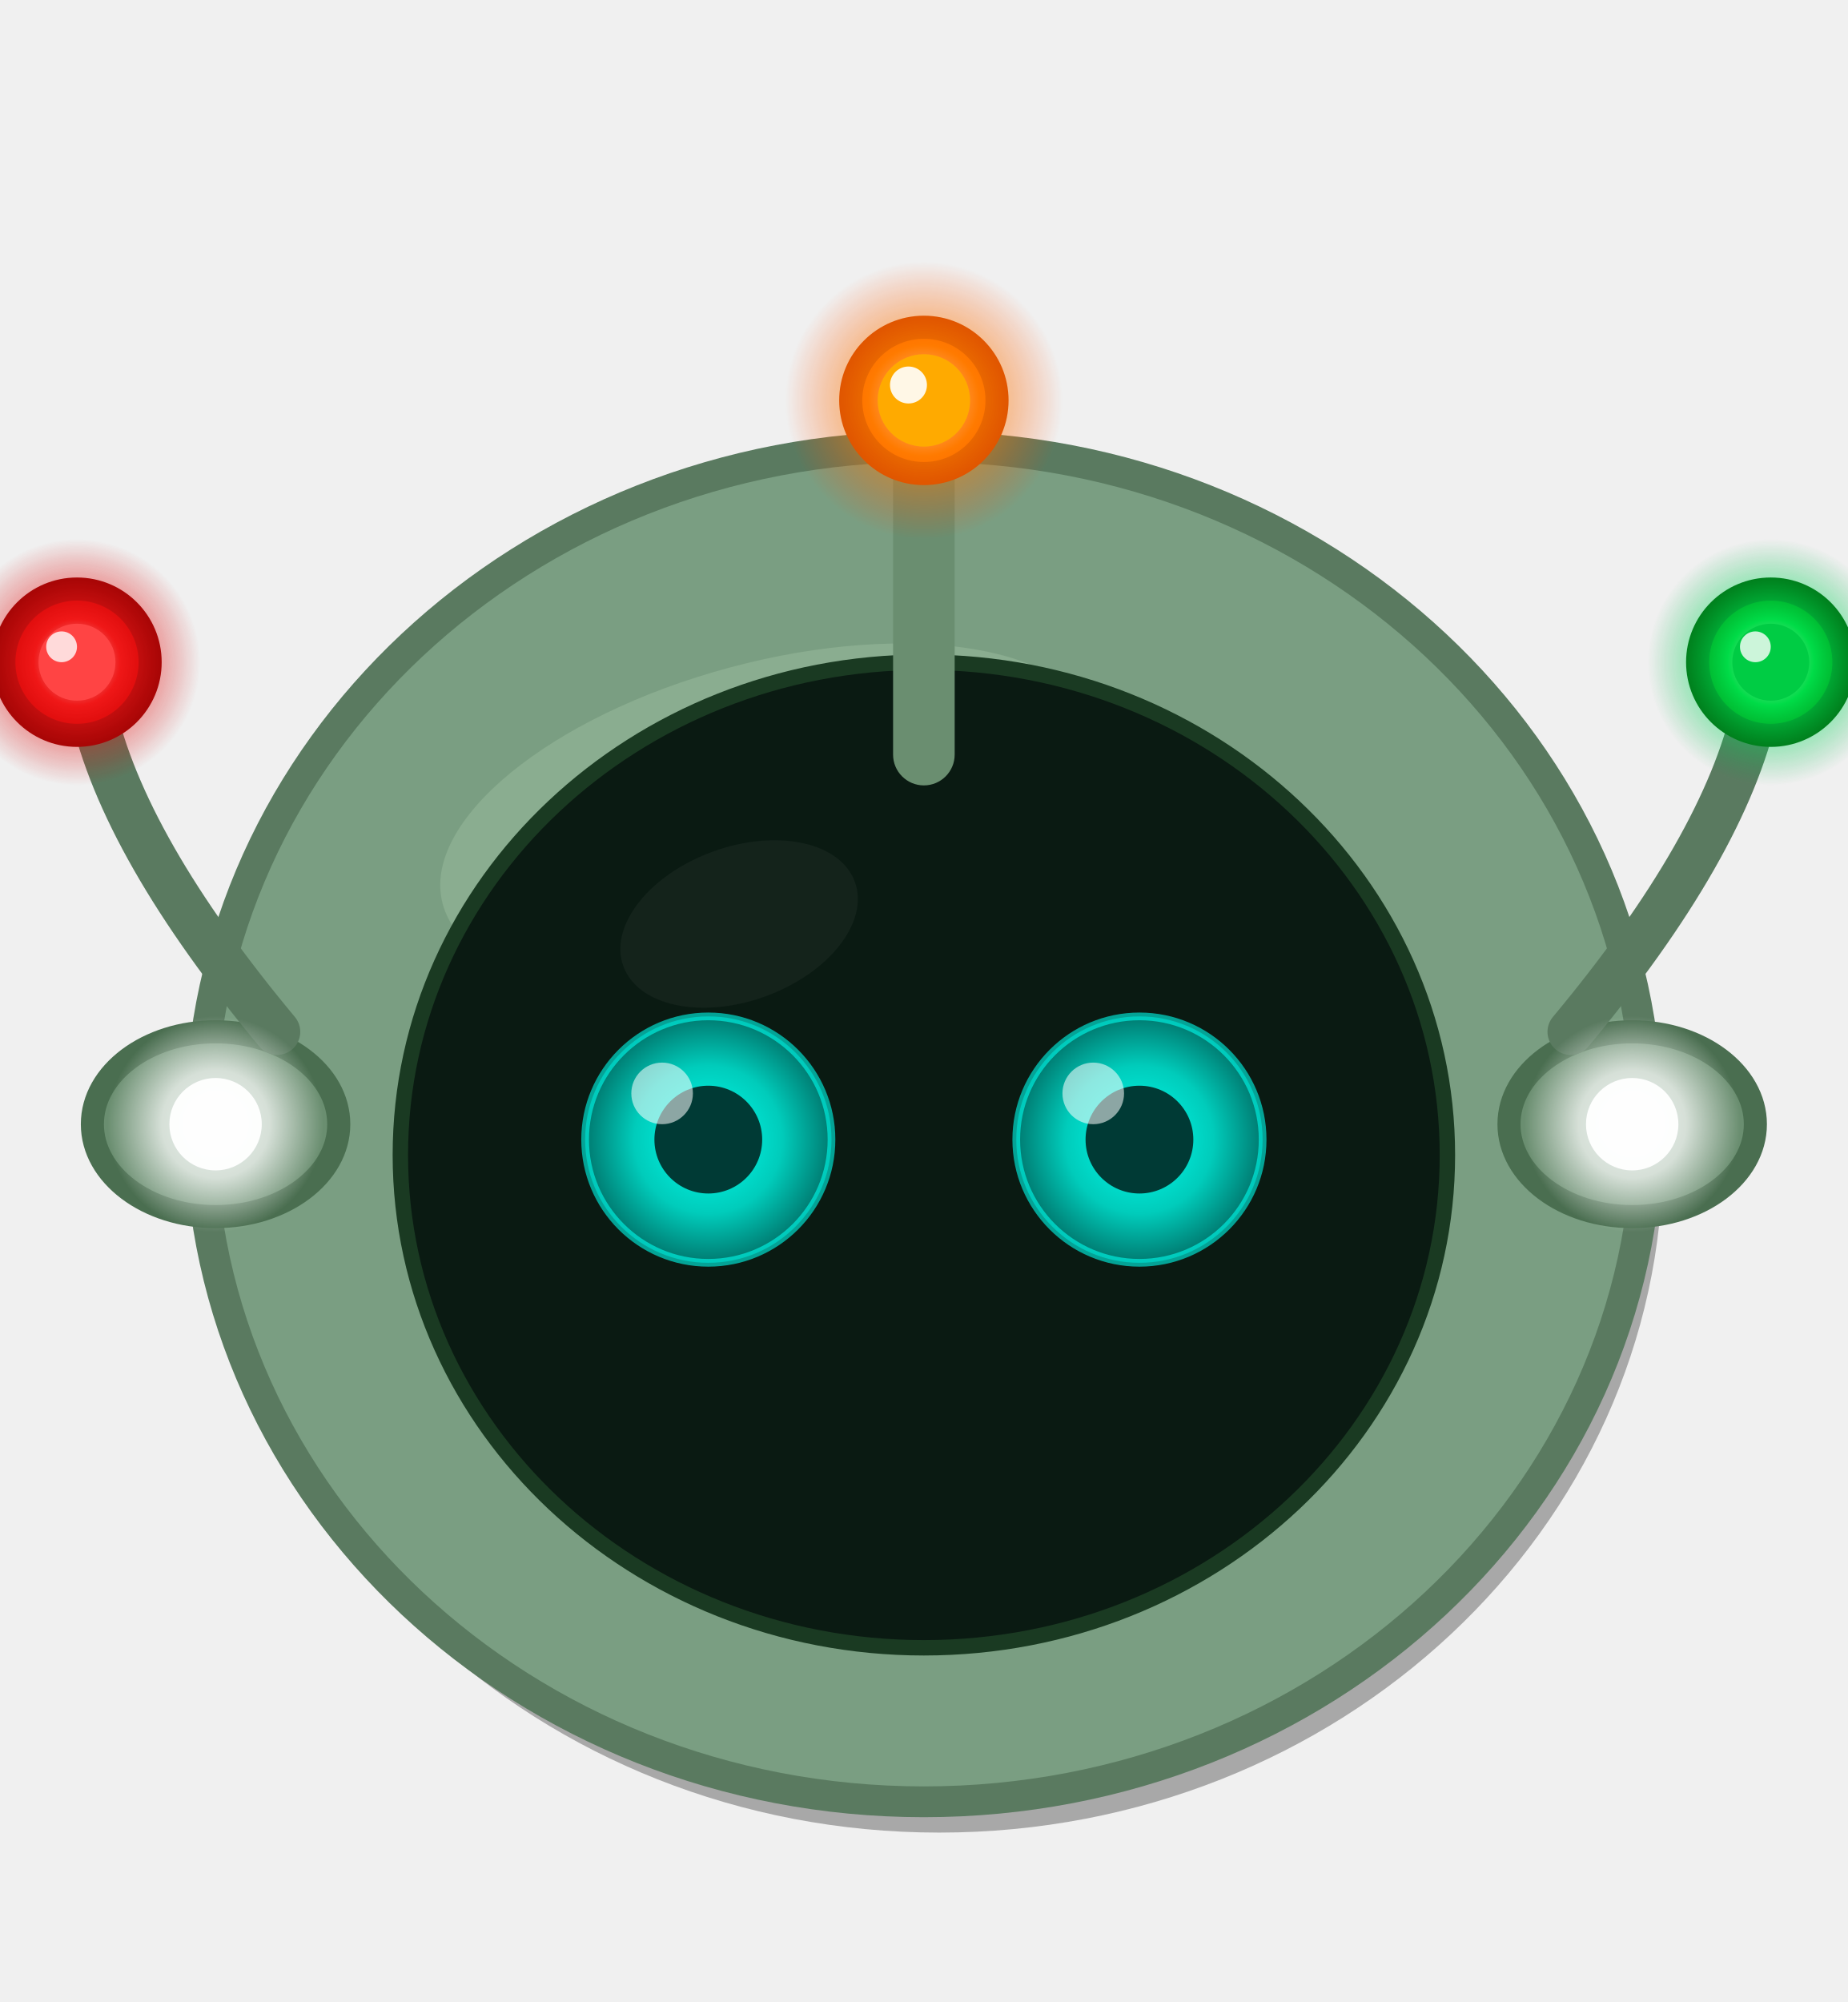
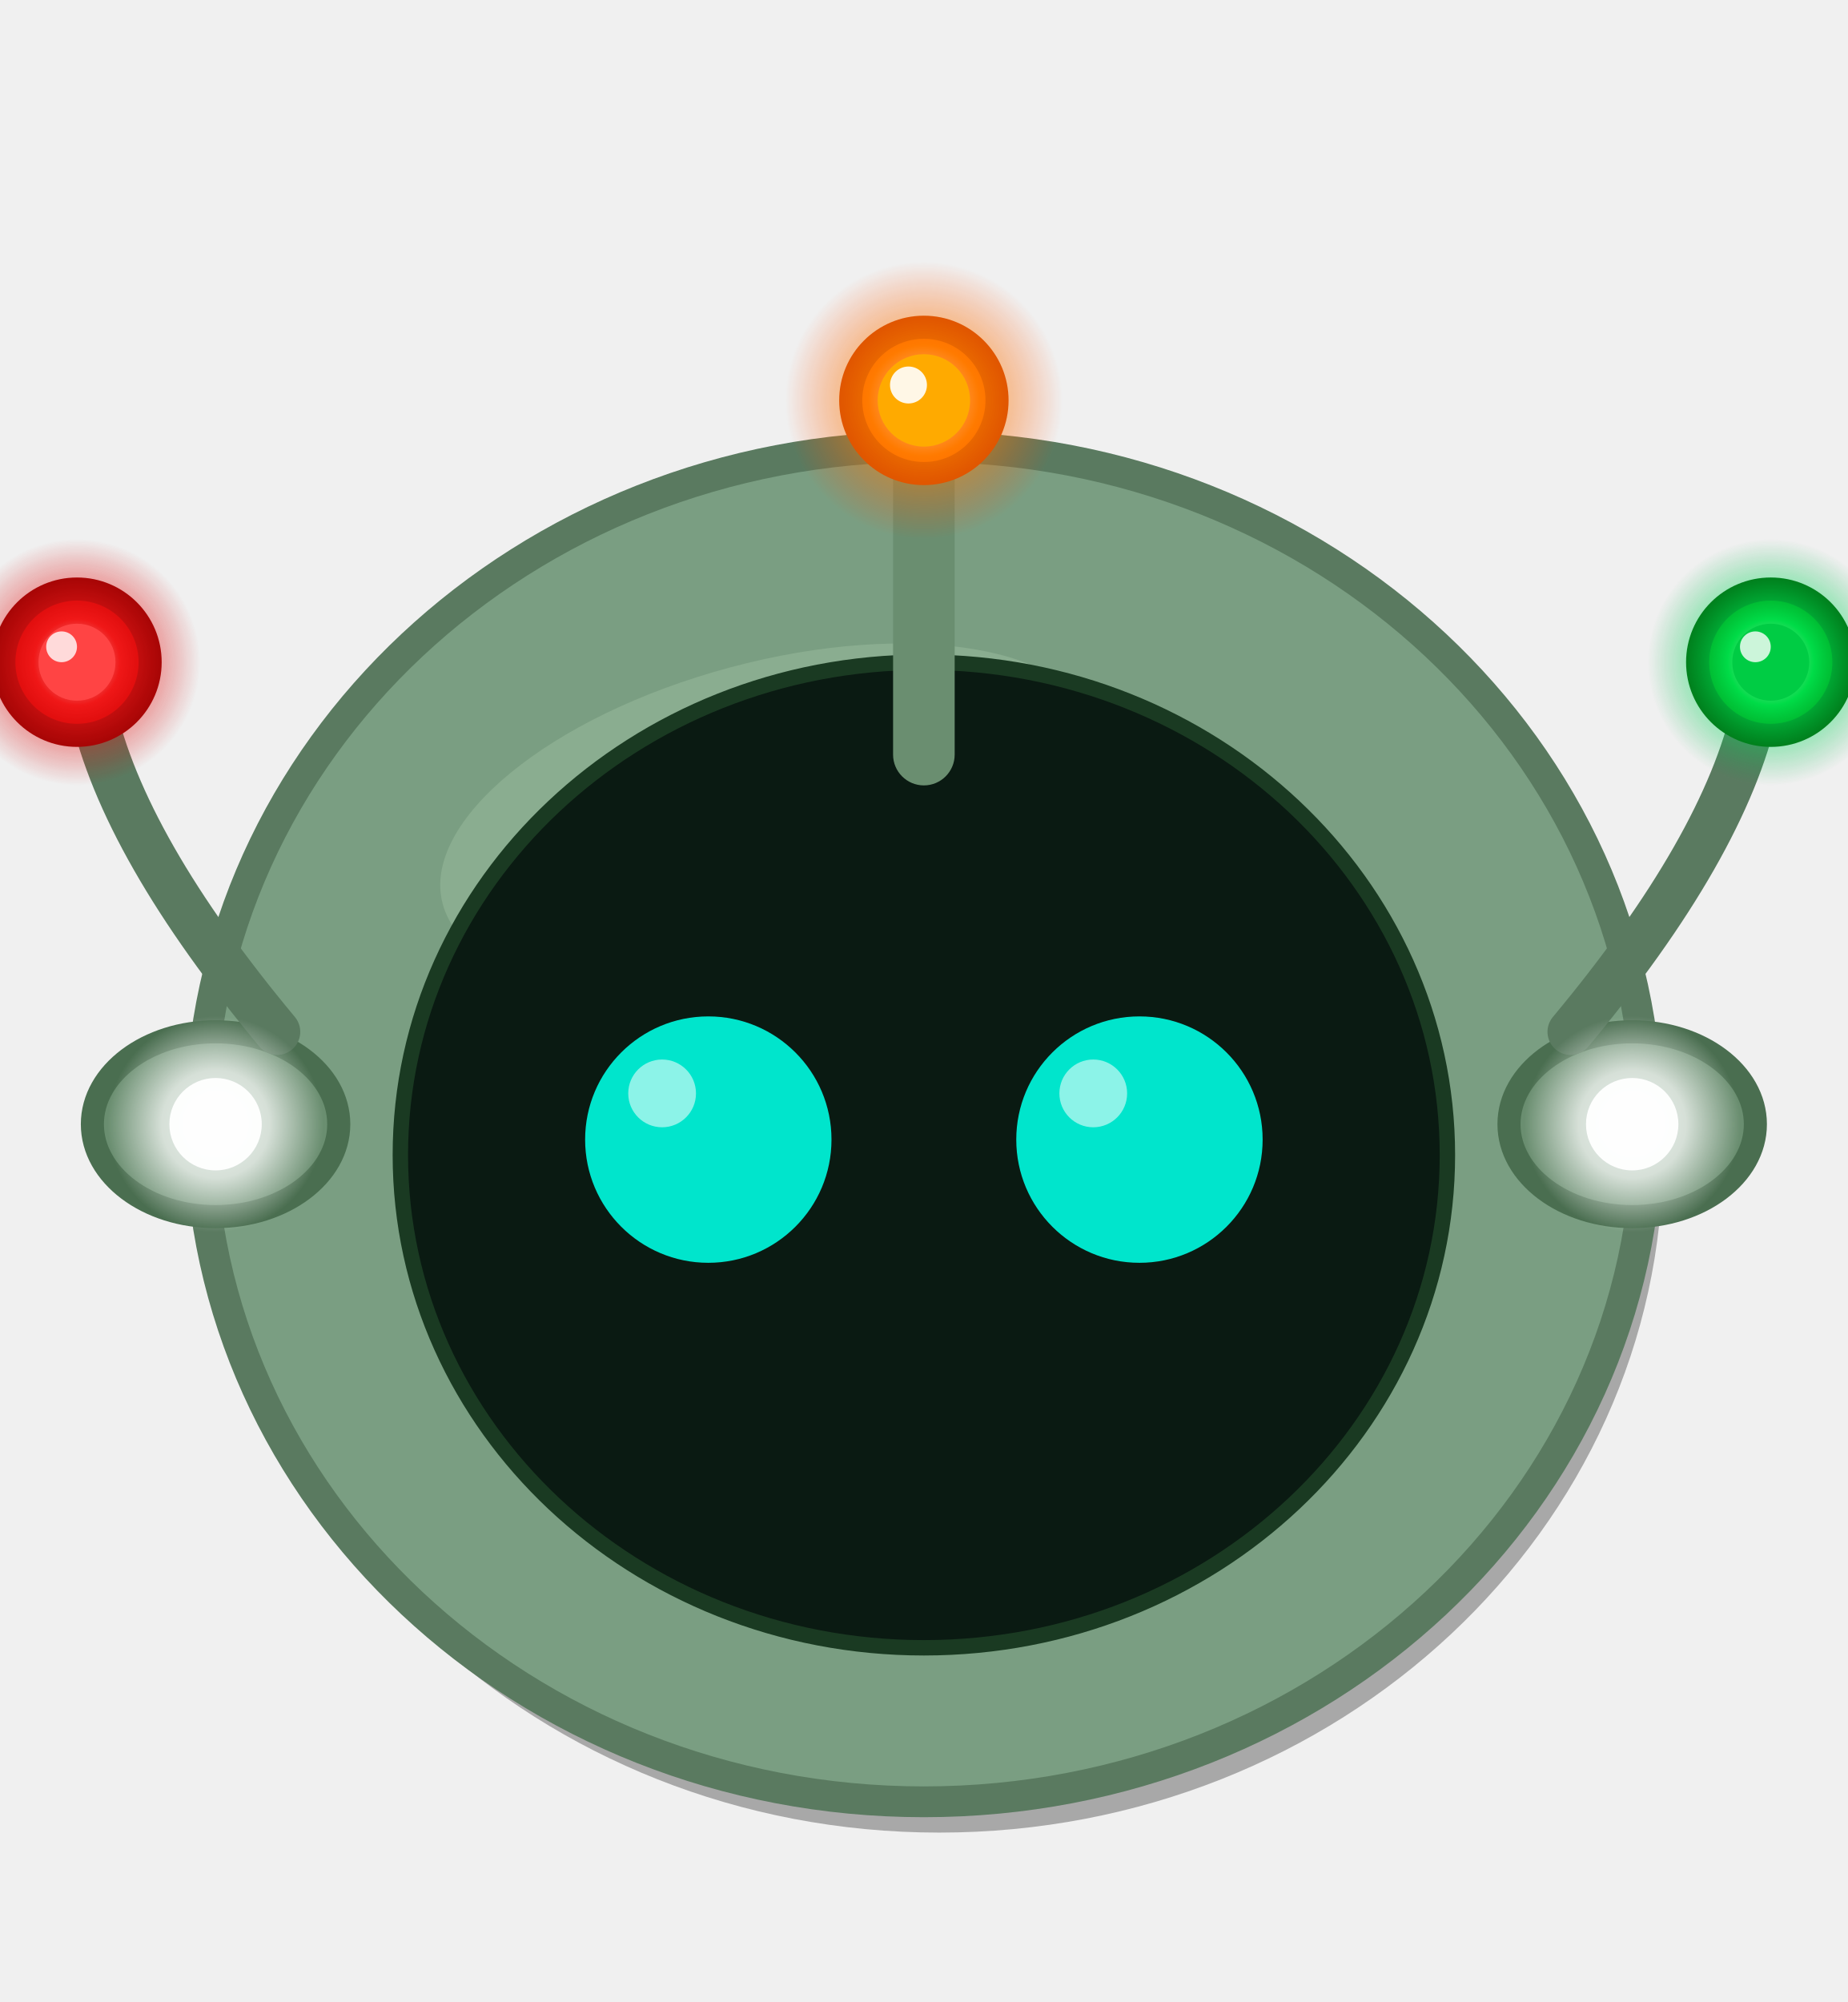
<svg xmlns="http://www.w3.org/2000/svg" viewBox="0 0 120 130" fill="none">
  <defs>
    <radialGradient id="beacon" cx="50%" cy="50%" r="50%">
      <stop offset="0%" stop-color="#ffffff" />
      <stop offset="40%" stop-color="#ff8800" />
      <stop offset="100%" stop-color="#ff4400" stop-opacity="0" />
    </radialGradient>
+     <radialGradient id="greenLight" cx="50%" cy="50%" r="50%">
+       <stop offset="0%" stop-color="#ffffff" />
+       <stop offset="35%" stop-color="#00ff66" />
+       <stop offset="100%" stop-color="#00aa44" stop-opacity="0" />
+     </radialGradient>
    <radialGradient id="redLight" cx="50%" cy="50%" r="50%">
      <stop offset="0%" stop-color="#ffffff" />
      <stop offset="35%" stop-color="#ff2222" />
      <stop offset="100%" stop-color="#cc0000" stop-opacity="0" />
-     </radialGradient>
-     <radialGradient id="greenLight" cx="50%" cy="50%" r="50%">
-       <stop offset="0%" stop-color="#ffffff" />
-       <stop offset="35%" stop-color="#00ff66" />
-       <stop offset="100%" stop-color="#00aa44" stop-opacity="0" />
    </radialGradient>
    <radialGradient id="strobeLight" cx="50%" cy="50%" r="50%">
      <stop offset="0%" stop-color="#ffffff" />
      <stop offset="50%" stop-color="#ffffff" stop-opacity="0.8" />
      <stop offset="100%" stop-color="#ffffff" stop-opacity="0" />
    </radialGradient>
-     <radialGradient id="eyeGlow" cx="50%" cy="50%" r="50%">
-       <stop offset="0%" stop-color="#00ffee" />
-       <stop offset="60%" stop-color="#00ccbb" />
-       <stop offset="100%" stop-color="#007a70" />
-     </radialGradient>
    <style>
      .beacon { animation: beaconPulse 1.2s ease-in-out infinite; }
      .beaconCore { animation: beaconCorePulse 1.2s ease-in-out infinite; }
      .strobeL { animation: strobeFlash 2.3s steps(1) infinite; }
      .strobeR { animation: strobeFlash 2.3s steps(1) 0.15s infinite; }
-       .redNav { animation: navBlink 2s ease-in-out infinite; }
-       .greenNav { animation: navBlink 2s ease-in-out infinite 0.2s; }
-       .eyeLeft { animation: eyeBlink 4s ease-in-out infinite; }
-       .eyeRight { animation: eyeBlink 4s ease-in-out infinite 0.1s; }
+       .navLeft { animation: navBlink 2s ease-in-out infinite; }
+       .navRight { animation: navBlink 2s ease-in-out infinite 0.2s; }
+       /* Ambos os olhos com o mesmo timing — piscam juntos */
+       .eyes { animation: eyeBlink 4s ease-in-out infinite; }

      @keyframes beaconPulse {
-         0%, 100% { opacity: 0.2; r: 7; }
-         50% { opacity: 1; r: 11; }
+         0%, 100% { opacity: 0.2; }
+         50% { opacity: 1; }
      }
      @keyframes beaconCorePulse {
        0%, 100% { opacity: 0.6; }
        50% { opacity: 1; }
      }
      @keyframes strobeFlash {
        0%, 8%, 100% { opacity: 1; }
        4% { opacity: 0.1; }
        12%, 99% { opacity: 0.05; }
      }
      @keyframes navBlink {
        0%, 85%, 100% { opacity: 1; }
        90% { opacity: 0.4; }
      }
      @keyframes eyeBlink {
        0%, 92%, 100% { transform: scaleY(1); }
        94%, 96% { transform: scaleY(0.08); }
      }
    </style>
  </defs>
  <ellipse cx="61" cy="75" rx="47" ry="44" fill="#000000" opacity="0.3" />
  <ellipse cx="60" cy="73" rx="47" ry="44" fill="#7a9e82" />
  <ellipse cx="60" cy="73" rx="47" ry="44" fill="none" stroke="#5a7a60" stroke-width="2" />
  <ellipse cx="50" cy="53" rx="22" ry="10" fill="#a8c8a8" opacity="0.35" transform="rotate(-15 50 53)" />
  <ellipse cx="14" cy="73" rx="8" ry="6" fill="#6a8e70" />
  <ellipse cx="14" cy="73" rx="8" ry="6" fill="none" stroke="#4a6e50" stroke-width="1.5" />
  <ellipse cx="106" cy="73" rx="8" ry="6" fill="#6a8e70" />
  <ellipse cx="106" cy="73" rx="8" ry="6" fill="none" stroke="#4a6e50" stroke-width="1.5" />
  <ellipse cx="60" cy="75" rx="34" ry="32" fill="#0a1a12" />
  <ellipse cx="60" cy="75" rx="34" ry="32" fill="none" stroke="#1a3a22" stroke-width="1" />
-   <ellipse cx="48" cy="60" rx="8" ry="5" fill="#ffffff" opacity="0.04" transform="rotate(-20 48 60)" />
-   <g class="eyeLeft" style="transform-origin: 46px 74px">
-     <circle cx="46" cy="74" r="8" fill="url(#eyeGlow)" />
-     <circle cx="46" cy="74" r="8" fill="none" stroke="#00ffee" stroke-width="0.5" opacity="0.6" />
-     <circle cx="46" cy="74" r="3.5" fill="#003a35" />
-     <circle cx="43" cy="71" r="2" fill="#ffffff" opacity="0.55" />
-   </g>
-   <g class="eyeRight" style="transform-origin: 74px 74px">
-     <circle cx="74" cy="74" r="8" fill="url(#eyeGlow)" />
-     <circle cx="74" cy="74" r="8" fill="none" stroke="#00ffee" stroke-width="0.5" opacity="0.6" />
-     <circle cx="74" cy="74" r="3.5" fill="#003a35" />
-     <circle cx="71" cy="71" r="2" fill="#ffffff" opacity="0.55" />
+   <g class="eyes" style="transform-origin: 60px 74px">
+     <circle cx="46" cy="74" r="8" fill="#00e5cc" />
+     <circle cx="43" cy="71" r="2.2" fill="#ffffff" opacity="0.55" />
+     <circle cx="74" cy="74" r="8" fill="#00e5cc" />
+     <circle cx="71" cy="71" r="2.2" fill="#ffffff" opacity="0.55" />
  </g>
  <rect x="58" y="29" width="4" height="22" rx="2" fill="#6a8e70" />
  <circle cx="60" cy="26" r="5.5" fill="#cc4400" />
  <circle cx="60" cy="26" r="4" fill="#ff6600" />
  <circle class="beacon" cx="60" cy="26" r="9" fill="url(#beacon)" opacity="0.6" />
  <circle class="beaconCore" cx="60" cy="26" r="3" fill="#ffaa00" />
  <circle cx="59" cy="25" r="1.2" fill="#ffffff" opacity="0.9" />
+   <path d="M102 67 Q112 55 114 46" stroke="#5a7a60" stroke-width="3" stroke-linecap="round" fill="none" />
+   <circle cx="115" cy="43" r="5.5" fill="#005500" />
+   <circle cx="115" cy="43" r="4" fill="#008800" />
+   <circle class="navRight" cx="115" cy="43" r="8" fill="url(#greenLight)" opacity="0.7" />
+   <circle cx="115" cy="43" r="2.5" fill="#00cc44" />
+   <circle cx="114" cy="42" r="1" fill="#ffffff" opacity="0.8" />
  <path d="M18 67 Q8 55 6 46" stroke="#5a7a60" stroke-width="3" stroke-linecap="round" fill="none" />
  <circle cx="5" cy="43" r="5.5" fill="#880000" />
  <circle cx="5" cy="43" r="4" fill="#cc0000" />
-   <circle class="redNav" cx="5" cy="43" r="8" fill="url(#redLight)" opacity="0.7" />
+   <circle class="navLeft" cx="5" cy="43" r="8" fill="url(#redLight)" opacity="0.7" />
  <circle cx="5" cy="43" r="2.5" fill="#ff4444" />
  <circle cx="4" cy="42" r="1" fill="#ffffff" opacity="0.8" />
-   <path d="M102 67 Q112 55 114 46" stroke="#5a7a60" stroke-width="3" stroke-linecap="round" fill="none" />
-   <circle cx="115" cy="43" r="5.5" fill="#005500" />
-   <circle cx="115" cy="43" r="4" fill="#008800" />
-   <circle class="greenNav" cx="115" cy="43" r="8" fill="url(#greenLight)" opacity="0.7" />
-   <circle cx="115" cy="43" r="2.5" fill="#00cc44" />
-   <circle cx="114" cy="42" r="1" fill="#ffffff" opacity="0.8" />
  <circle class="strobeL" cx="14" cy="73" r="7" fill="url(#strobeLight)" opacity="0.9" />
  <circle class="strobeL" cx="14" cy="73" r="3" fill="#ffffff" opacity="0.95" />
  <circle class="strobeR" cx="106" cy="73" r="7" fill="url(#strobeLight)" opacity="0.9" />
  <circle class="strobeR" cx="106" cy="73" r="3" fill="#ffffff" opacity="0.95" />
</svg>
